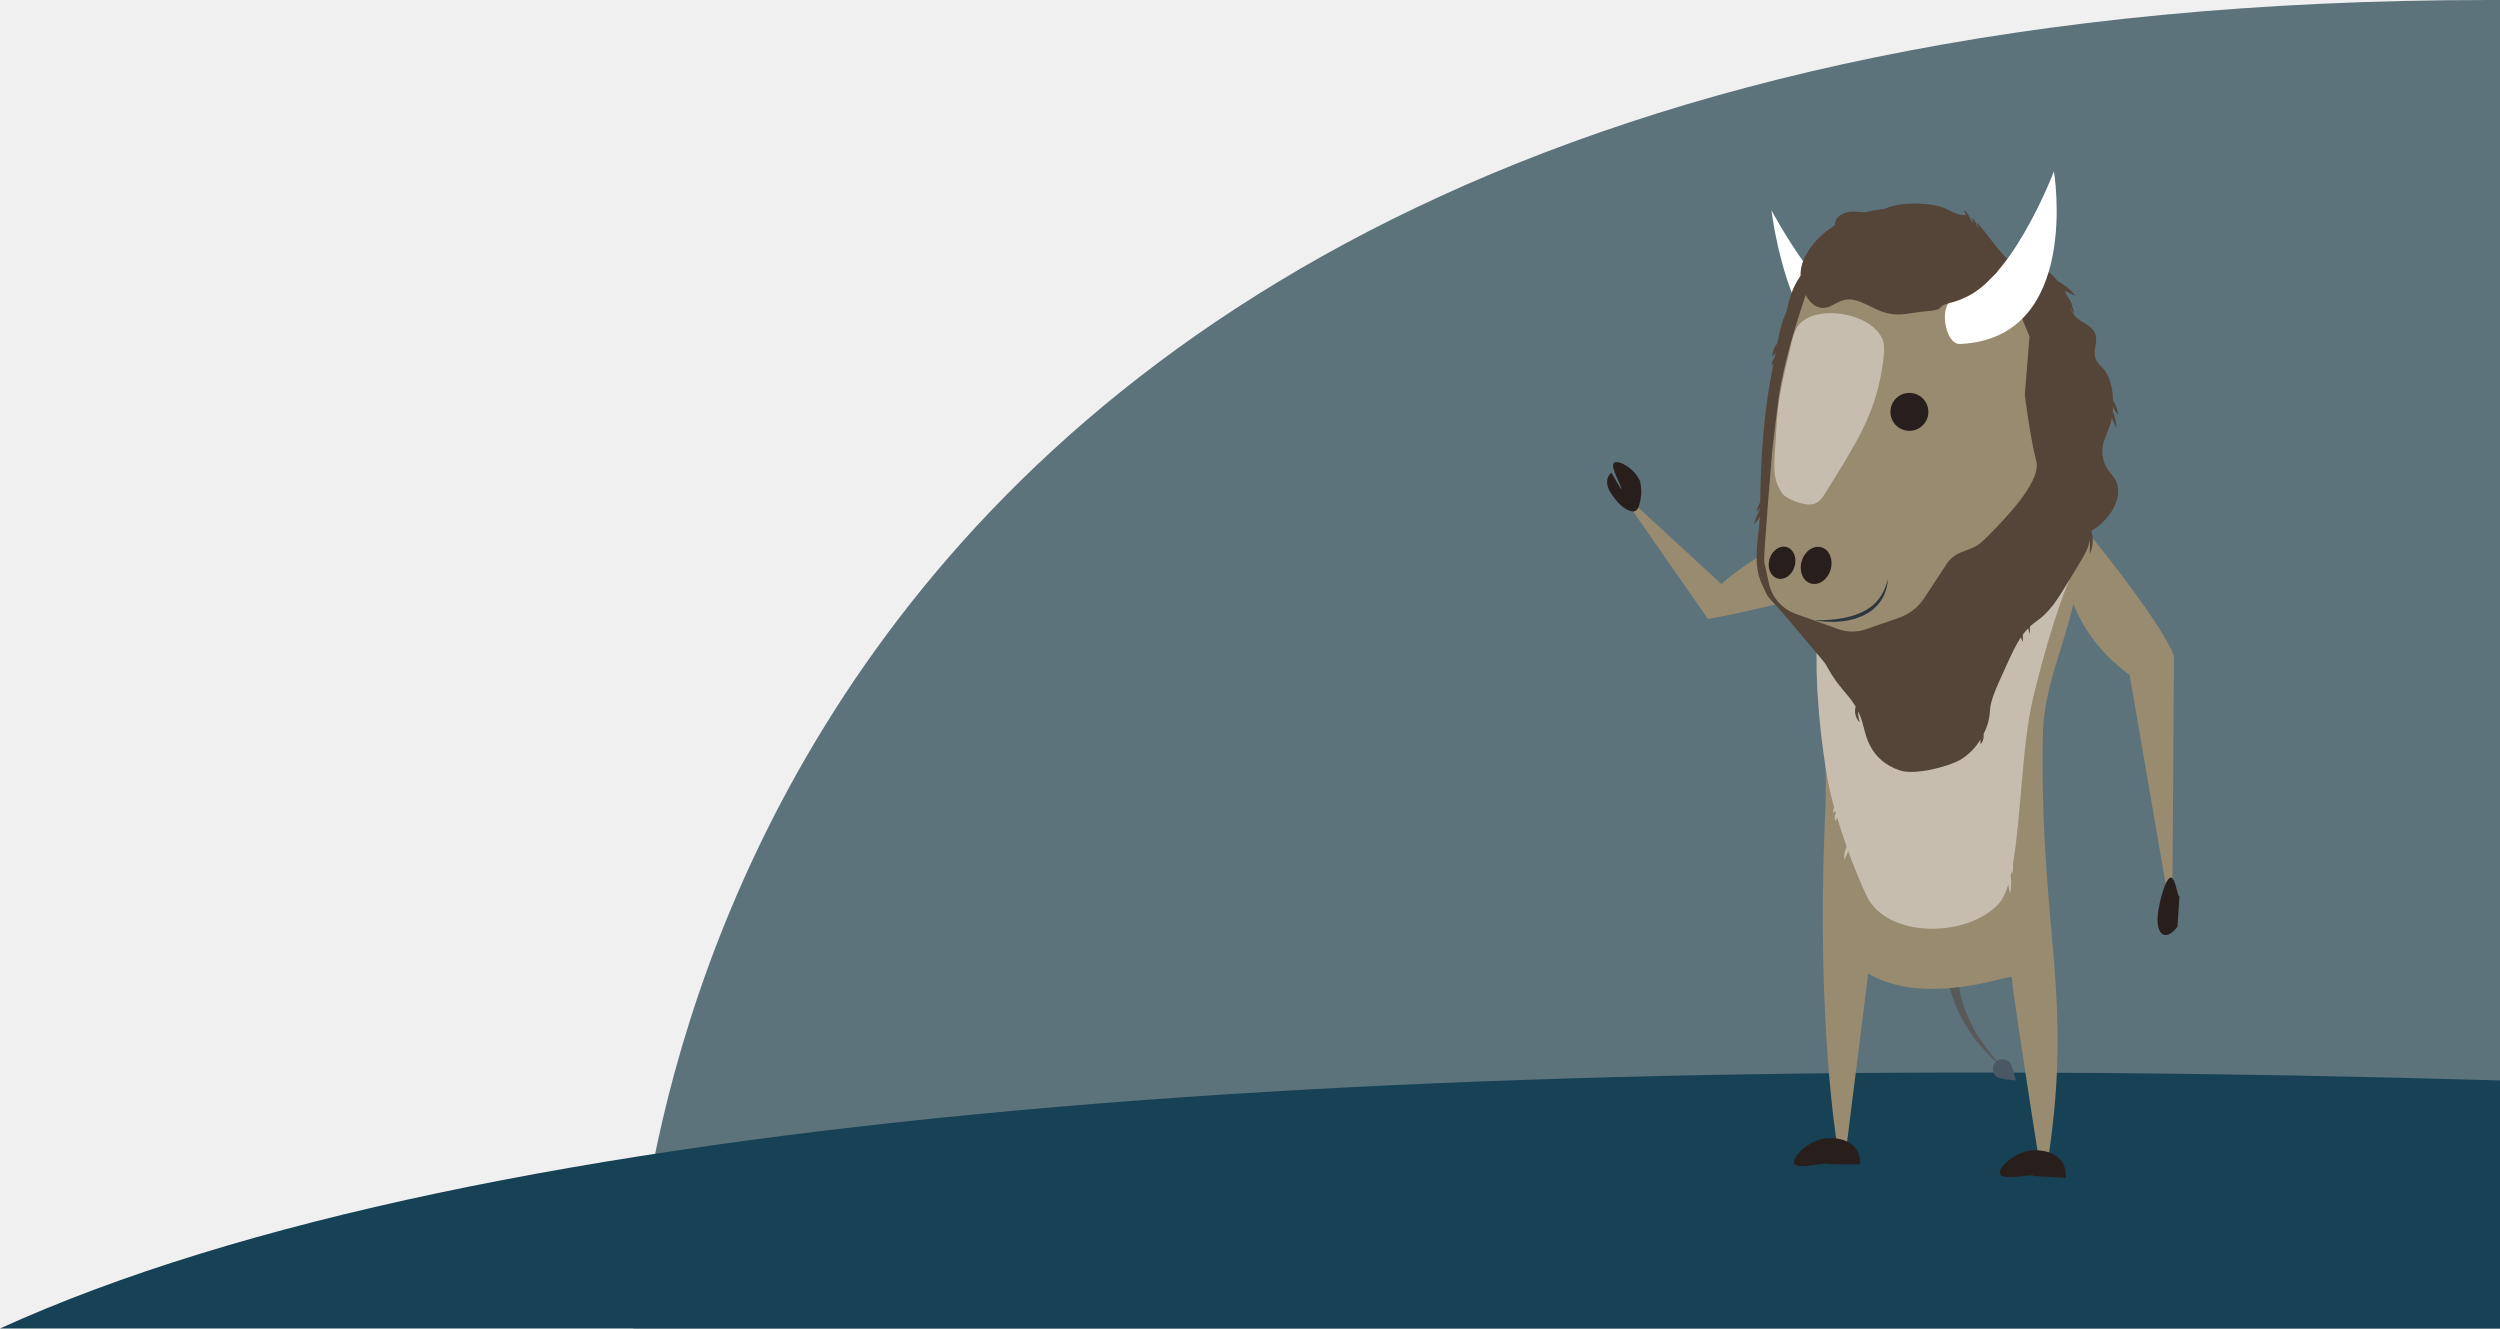
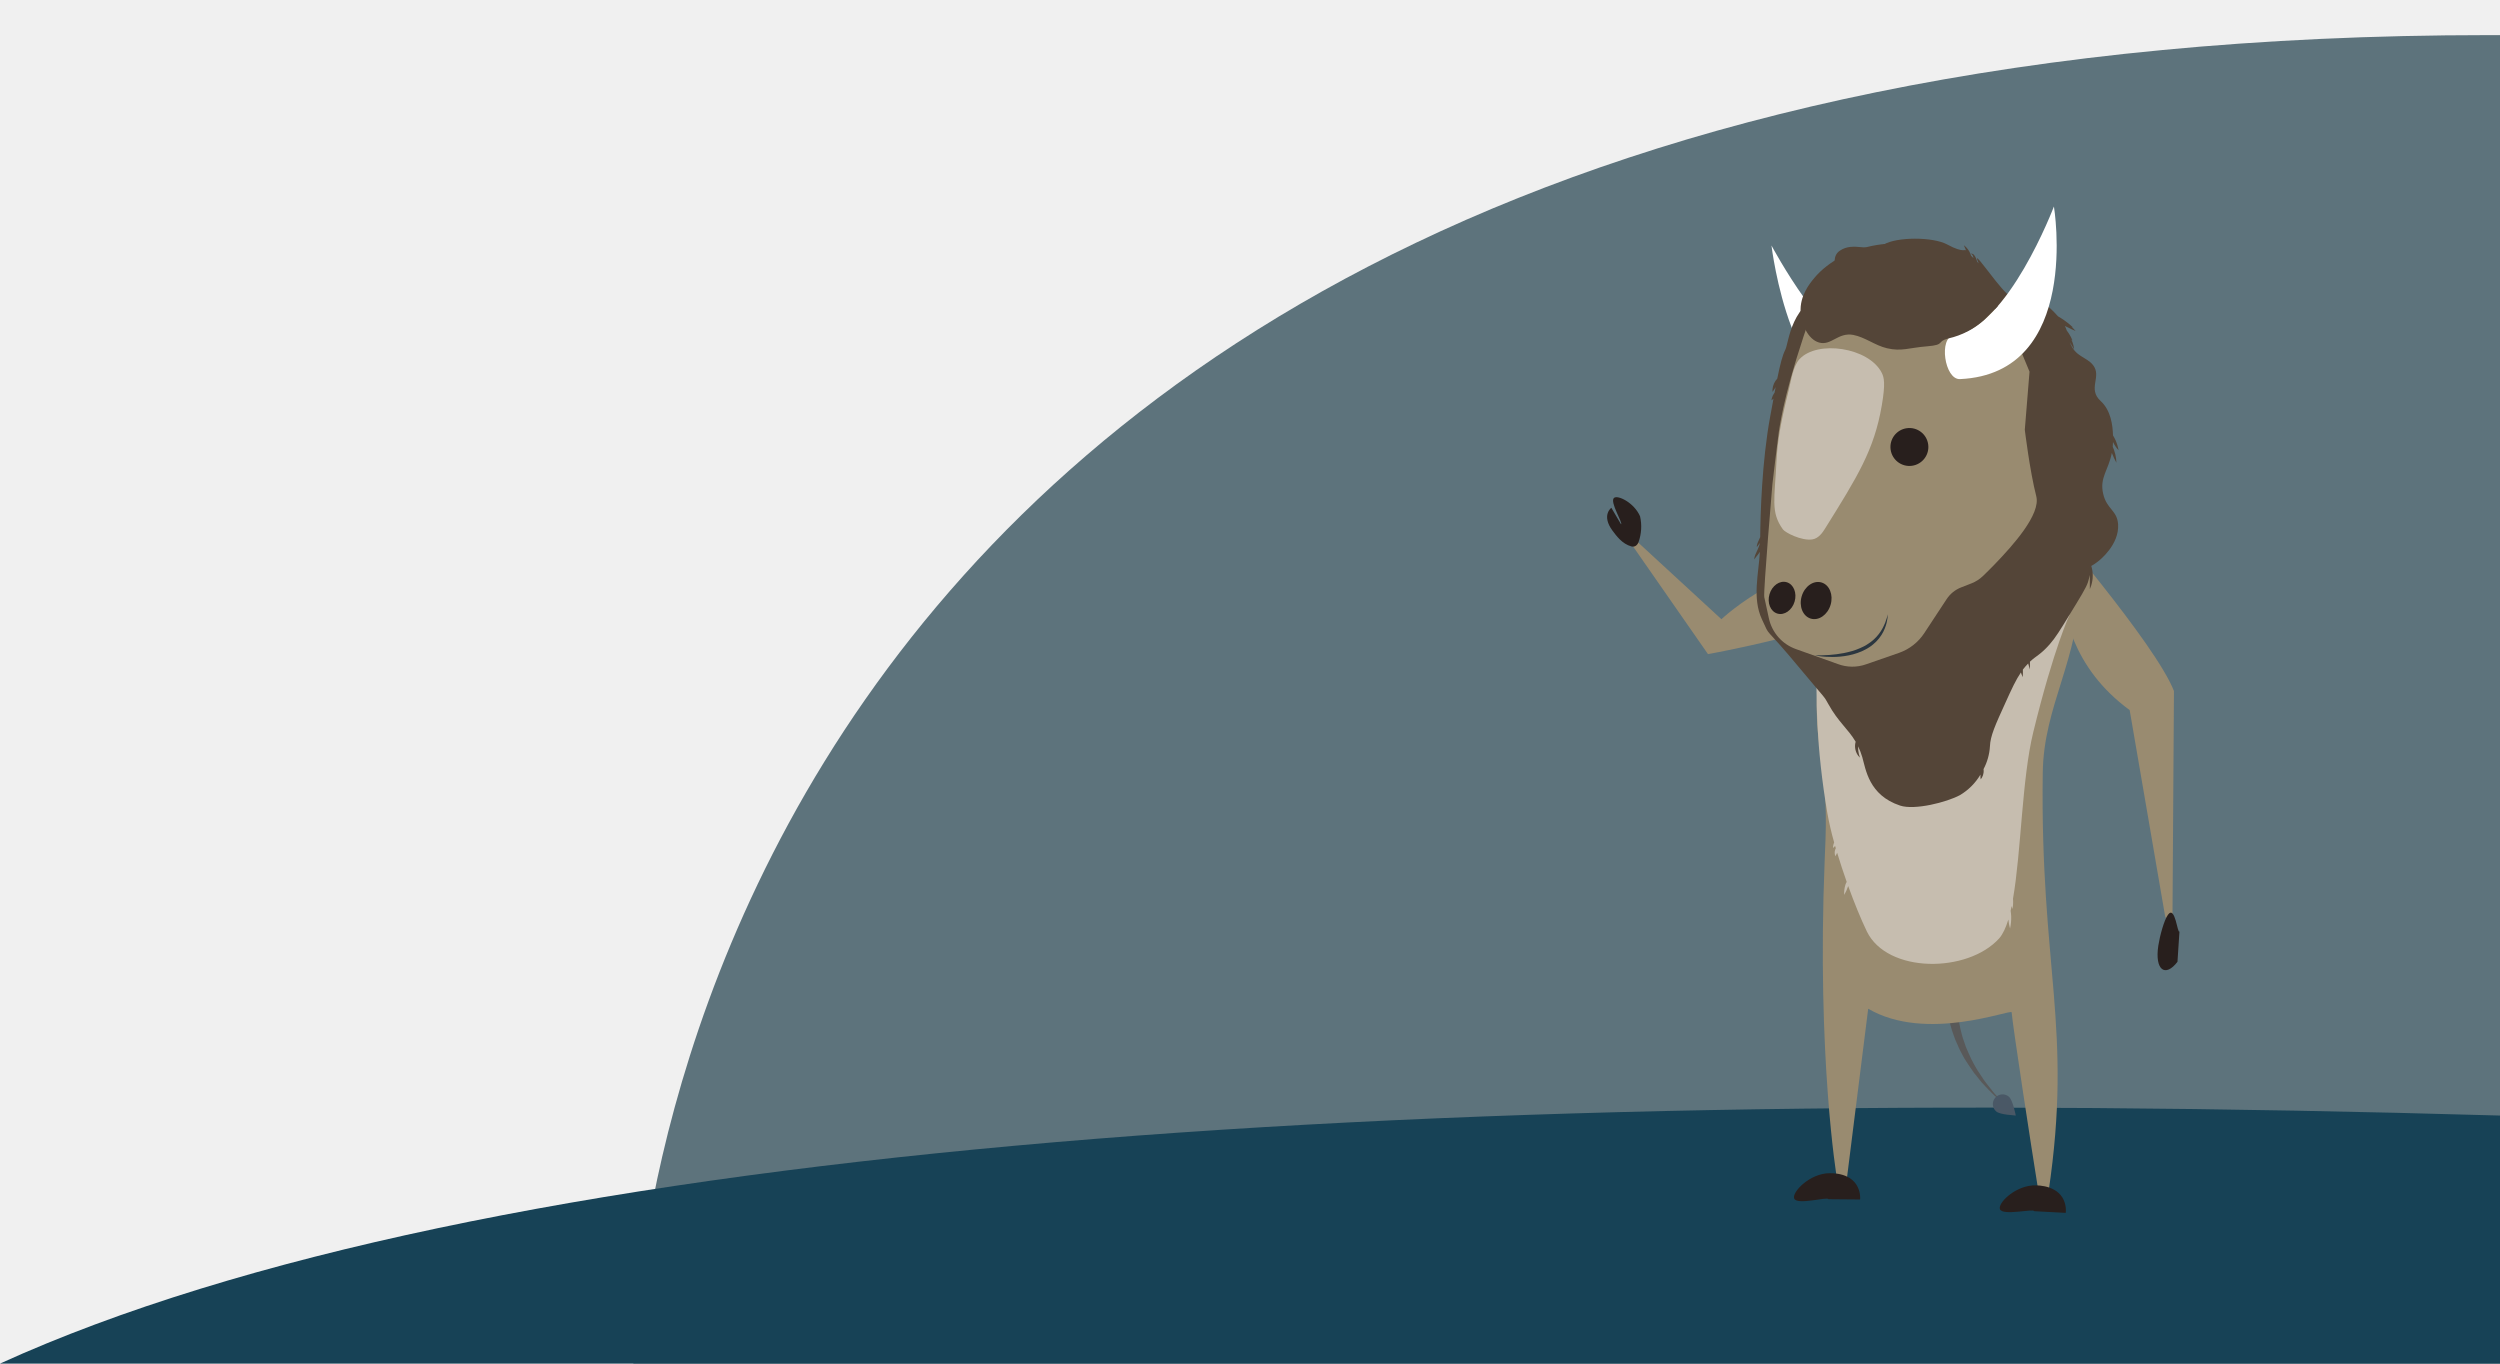
- <svg xmlns="http://www.w3.org/2000/svg" id="wrigely" viewBox="0 0 1091.39 579.95">
+ <svg xmlns="http://www.w3.org/2000/svg" id="wrigely" viewBox="0 0 1091.39 595.28">
  <defs>
    <style>
      .cls-1 {
        fill: #5d737c;
      }

      .cls-2 {
        fill: #174256;
      }

      .cls-3 {
        fill: #998b70;
      }

      .cls-4 {
        fill: #281f1d;
      }

      .cls-5 {
        fill: #595959;
      }

      .cls-6 {
        fill: #4a5866;
      }

      .cls-7 {
-         fill: #fff;
+         fill: #c6bdaf;
      }

      .cls-8 {
-         fill: #c6bdaf;
+         fill: #fff;
      }

      .cls-9 {
        fill: #544538;
      }

      .cls-10 {
        fill: #2b363f;
      }
    </style>
  </defs>
-   <path class="cls-1" d="M1091.39,595.28H276.5s0-579.95,810-579.95h4.89V595.28Z" transform="translate(0 -15.33)" />
-   <path class="cls-2" d="M0,595.28H1091.39V487C608.5,473,209.5,500,0,595.28Z" transform="translate(0 -15.33)" />
-   <g>
-     <g id="arm">
-       <path class="cls-3" d="M824.74,242.87C783,240.4,751.5,270.32,751.5,270.32l-37.75-34.76h-2.92l34.8,50s56.76-10.16,71.28-21.85c3.92-3.15,9.86-17.52,9.86-17.52S825.72,242.93,824.74,242.87Z" transform="translate(0 -15.33)" />
-       <path class="cls-4" d="M712.25,238.56c1.12,0.3,2.42-.2,3.07-1.9a20.29,20.29,0,0,0,.66-11.27c-2.62-6-9.82-9.46-11.4-8-1.93,1.72,4,11,3.1,11.49l-4.24-7.2s-4.51,3.25.56,10.06C705.57,233.79,708.09,237.45,712.25,238.56Z" transform="translate(0 -15.33)" />
-     </g>
-     <path class="cls-5" d="M855.76,427.48s-0.09.28-.17,0.62-0.22,1-.39,1.73-0.32,1.75-.41,2.88c-0.05.56-.13,1.16-0.17,1.8l-0.08,2c-0.05.7,0,1.44,0,2.2s0,1.55.09,2.36l0.23,2.5c0.06,0.86.26,1.71,0.39,2.59a50.2,50.2,0,0,0,1.18,5.39,25.91,25.91,0,0,0,.84,2.72L858.2,457c0.78,1.76,1.5,3.56,2.34,5.27s1.78,3.35,2.71,4.92l2.91,4.4c1,1.37,2,2.58,2.91,3.75l1.32,1.66c0.41,0.53.88,1,1.28,1.41l2.13,2.27,1.86,2-2-1.8-2.34-2.07c-0.44-.41-1-0.8-1.42-1.3L868.38,476c-1-1.09-2.18-2.22-3.3-3.51l-3.38-4.21c-1.1-1.52-2.14-3.16-3.25-4.8s-2-3.48-2.94-5.25l-1.23-2.77a28.33,28.33,0,0,1-1.15-2.79,54,54,0,0,1-1.79-5.62c-0.23-.93-0.53-1.83-0.68-2.75l-0.5-2.67c-0.19-.87-0.23-1.73-0.34-2.56s-0.21-1.63-.23-2.41l-0.11-2.23c0-.71,0-1.39,0-2,0-1.27.11-2.4,0.17-3.32s0.18-1.66.29-2.22l0.14-.77Z" transform="translate(0 -15.33)" />
-     <path class="cls-6" d="M880,487c-0.2-.12-6.78-0.26-8.55-1.8a4.24,4.24,0,1,1,5.56-6.41C878.74,480.28,880,487,880,487Z" transform="translate(0 -15.33)" />
-     <path class="cls-7" d="M814.17,151.72c-15.78,2.43-40.82-44.55-40.82-44.55s8.68,73.39,43.46,63.7C821.26,169.63,818.73,151,814.17,151.72Z" transform="translate(0 -15.33)" />
-     <path class="cls-3" d="M812.68,224.85A43.37,43.37,0,0,0,800,261c1.56,13.09-11.39,29.5-5.22,68.24,3.22,20.2,2.29,34.07,1.78,46.75-3.45,85.76,5.32,138.21,5.32,138.21l4.15,2.17,9.54-76c25.45,14.89,62.5-.05,62.63,1.57,0.49,6.14,8.49,58.35,11.59,77.56,1.32,8.15,4.52.72,4.52,0.72,10.66-71.92-3.72-97.23-2.53-183,0.41-29.44,16-49.24,16.38-83l-20.3-103Z" transform="translate(0 -15.33)" />
-     <path class="cls-3" d="M891.82,224.05s49.39,57.23,57.23,77.62l-0.68,104.92L945.2,400,929.72,310c-25.61-18.77-28.7-42.88-31-56.19C897.4,246.26,891.82,224.05,891.82,224.05Z" transform="translate(0 -15.33)" />
-     <path class="cls-8" d="M796.24,262.21l107.27,6.15s-6.82,14.17-15.88,51.3c-4.95,20.27-5.26,52.17-8.84,72.65a17.59,17.59,0,0,1,0,2.86,14,14,0,0,1-.25,1.7s-0.14-.51-0.34-1.33q-0.22,1.05-.45,2.06A21.42,21.42,0,0,1,878,400a22.29,22.29,0,0,1-.5,5.35,21.89,21.89,0,0,1-.74-3.94c-1.09,3.59-2.41,6.43-4,8.24-13.77,15.27-48.91,15.39-57.8-3.08-2.63-5.47-5.48-12.45-8.12-19.77a19.36,19.36,0,0,1-1.75,3.87,12.82,12.82,0,0,1,.54-4.44,5.94,5.94,0,0,1,.56-1.23c-1.5-4.25-2.92-8.57-4.17-12.73l-0.36.76c-0.23.48-.41,0.8-0.41,0.8a3.56,3.56,0,0,1-.25-0.89,4.34,4.34,0,0,1,.21-2.16,4,4,0,0,1,.22-0.48l-0.3-1a8.41,8.41,0,0,1-.92.91,5.86,5.86,0,0,1,.5-2.42,132.67,132.67,0,0,1-3-13C788.07,298.22,796.24,262.21,796.24,262.21Z" transform="translate(0 -15.33)" />
-     <path class="cls-9" d="M766.08,242.78c0.25-.87.84-1.89,1.29-3a21.33,21.33,0,0,0,1-2.77c-0.24.28-.46,0.54-0.64,0.76a7.52,7.52,0,0,0-.78,1.11,3.68,3.68,0,0,1,.19-1.42c0.25-.87.84-1.89,1.29-3h0c0.09-9.64.68-32.77,4.4-52.87,0.51-2.76,1-5.27,1.41-7.59l-0.14.13c-0.44.41-.76,0.65-0.76,0.65a5.4,5.4,0,0,1,.19-1,6.45,6.45,0,0,1,1-2.12l0.16-.19,0.48-2.49c-0.25.46-.51,0.87-0.73,1.2-0.37.57-.65,0.92-0.65,0.92a6.73,6.73,0,0,1,0-1.14,8.16,8.16,0,0,1,.68-2.59,7.62,7.62,0,0,1,1.4-2.07c1.3-6.4,2.32-10.31,3.47-12.5,1.67-3.17,2.25-21.21,19.78-25.64,7.83-2-2.34-13.23,4-17.67,6.11-4.27,13.23,1,19.33-2.76,5.41-3.31,21.3-3.43,27.62,0,7.51,4.08,7.77,1.66,8.28,2.76l0,0c-0.14-.37-0.28-0.71-0.4-1l-0.64-1.44a7.22,7.22,0,0,1,1.2,1.07,9,9,0,0,1,1.94,3.38s0,0.07,0,.11l1.06,1.06-0.05-.27a3.75,3.75,0,0,0-.18-0.67,1.41,1.41,0,0,0-.57-0.78,0.83,0.83,0,0,0-.38-0.09,0.78,0.78,0,0,1,.43-0.12,1.59,1.59,0,0,1,1.09.63,3.4,3.4,0,0,1,.48.72c0.13,0.26.26,0.53,0.38,0.83a11.24,11.24,0,0,1,.46,1.39l0.66,0.66c-3.64-8,6.66,7.86,12.33,13.26,5-.74,10.17-0.15,14,2.48a44.49,44.49,0,0,1,8.29,7.4l1.23,0.73a34.22,34.22,0,0,1,5.3,4.11l-0.64-.25c0.26,0.22.5,0.43,0.7,0.62a11.07,11.07,0,0,1,1.08,1.18s-0.57-.23-1.45-0.63-2-.93-3.26-1.58a11.79,11.79,0,0,1,.85,2A19.4,19.4,0,0,1,904,147a15.47,15.47,0,0,1,.81,1.71l-0.55-.53a15.17,15.17,0,0,1,.92,2.61,12.18,12.18,0,0,1,.32,1.75l-0.93-1.5-1-1.71c2.34,6.57,7.2,6.33,10.12,10,4.07,5.09-2.54,10.31,3.37,15.74,4.53,4.17,5.26,10.73,5.38,15a18.91,18.91,0,0,1,1.14,2.17,19.3,19.3,0,0,1,1.3,4.32,13.55,13.55,0,0,1-2.44-3.61q0,1.11-.11,2.12c0.19,0.42.38,0.85,0.55,1.32a18.4,18.4,0,0,1,.93,3.95,14.73,14.73,0,0,1,.12,1.69,41.75,41.75,0,0,1-2-4.3c-1.44,7.54-5.42,10.74-3.78,17.83,1.6,6.9,6.12,7.14,6.52,13.37,0.56,8.81-8,15.65-9,16.35a23.56,23.56,0,0,1-2.7,1.79,14,14,0,0,1,.63,4.31,14.91,14.91,0,0,1-.65,4.19,12.19,12.19,0,0,1-.62,1.65l0-1.75c0-1.07,0-2.52,0-4.11,0-.11,0-0.22,0-0.34-0.28,1.28-.58,2.38-0.85,3.22-0.69,2.17-3.11,6.15-8,14.11-4.07,6.67-6.15,10.07-8.74,13-4,4.52-5.71,4.83-8.56,7.52,0,0.43,0,.83,0,1.19,0,1.35,0,2.2,0,2.2a20.22,20.22,0,0,1-.64-2.12c0-.15-0.08-0.34-0.11-0.51-0.36.36-.73,0.76-1.13,1.21s-0.82,1-1.2,1.46c0,0.65,0,1.25,0,1.75,0,0.94-.08,1.55-0.08,1.55a10.73,10.73,0,0,1-.58-1.45c-0.06-.19-0.12-0.4-0.18-0.62-2.15,3.15-4,7.09-6.85,13.42-4.36,9.57-6.54,14.36-6.69,18.89a24.34,24.34,0,0,1-2.79,9.92,5.54,5.54,0,0,1,0,1.62,5.7,5.7,0,0,1-.71,2.09,4.81,4.81,0,0,1-.54.78s-0.07-.37-0.1-0.93c0-.33,0-0.74,0-1.17a25.54,25.54,0,0,1-8.92,8.95c-5.83,3.16-19.84,6.67-26.14,4.59-13.75-4.56-15-15.91-16.56-21.26a31,31,0,0,0-1.79-4.62,13,13,0,0,0,.32,3.34,9.65,9.65,0,0,0,.34,1.16l0.15,0.43-0.33-.32a5.55,5.55,0,0,1-.78-1,7,7,0,0,1-.77-5.61c-3.26-5.55-7.61-8.64-11.83-16.28-2.24-4.06-1-1.88-12.1-15.25-17.34-20.93-12.83-13-17-21.93-4.3-9.28-1.4-20-.88-29.46a15,15,0,0,1-1.66,2.23,7.53,7.53,0,0,0-.78,1.11A3.68,3.68,0,0,1,766.08,242.78Z" transform="translate(0 -15.33)" />
-     <path class="cls-3" d="M883.94,187.62s2.17,18,5,29c2.06,7.92-10.23,21.52-18.19,29.78-2,2.07-3.78,3.82-5.09,5.07a15.26,15.26,0,0,1-5,3.2l-4.51,1.76a13.42,13.42,0,0,0-6.34,5.13l-9.71,14.77A21.79,21.79,0,0,1,829.07,285l-14.4,5a17.95,17.95,0,0,1-12.41-.13L784,283.35a18.37,18.37,0,0,1-11.79-13.43l-2-9.23c-0.48-2.21,3.56-49.47,3.56-49.47,0.17-1.44,2.42-20.46,2.79-22.72,0.9-5.47,3.08-20.4,14.77-53.15,14.82-41.5,71.13-9.81,71.13-9.81,19.75,26.87,2.16-14.82,23.54,36.71" transform="translate(0 -15.33)" />
-     <circle class="cls-4" cx="833.56" cy="195.19" r="8.28" transform="translate(-18.86 100.44) rotate(-7.86)" />
-     <ellipse class="cls-4" cx="792.91" cy="262.21" rx="8.23" ry="6.58" transform="translate(316 932.45) rotate(-73.48)" />
-     <ellipse class="cls-4" cx="778.03" cy="261.05" rx="7.14" ry="5.71" transform="translate(306.46 917.36) rotate(-73.48)" />
-     <path class="cls-7" d="M853,146.35c23.49-3,43.65-56.2,43.65-56.2s12.21,72.91-41,75.35C848.86,165.82,846.23,147.22,853,146.35Z" transform="translate(0 -15.33)" />
-     <path class="cls-9" d="M792.08,121.31c-2.12,2.54-6.47,7.91-6,15.07,0.35,5,3.09,11.7,8,13.14,5.35,1.57,8.3-4.57,15-3.31,5.13,1,9.49,4.6,14.69,5.82,6.38,1.5,9.61-.22,17.5-0.84,8.23-.65,3.91-2.12,9.34-3.45a34.77,34.77,0,0,0,15.81-8.28c2.1-2,5.66-5.77,5.66-5.77-0.71-11.07-19.63-18.89-21.7-20.43C833.09,100.41,804.34,106.62,792.08,121.31Z" transform="translate(0 -15.33)" />
-     <path class="cls-8" d="M785.6,156.77c7.75-8.4,30.24-5.16,35.9,6,1,2,1.66,4.63,0,14.27-3.33,19.39-10.51,30.88-24.85,53.85-0.88,1.4-2.67,4.19-5.52,4.6-4.66.67-11.74-2.94-12.79-4.38-5.44-7.55-3.61-13.08-2.76-30.38,0.36-7.33,1.53-15.42,5.29-30.38C782,165.74,782.8,159.81,785.6,156.77Z" transform="translate(0 -15.33)" />
-     <path class="cls-10" d="M792.17,286.08a62.11,62.11,0,0,0,6.39-.15,53.44,53.44,0,0,0,6.43-.84c1.16-.22,2.34-0.53,3.52-0.86a27.51,27.51,0,0,0,3.49-1.27c0.58-.23,1.12-0.53,1.68-0.79s1.09-.58,1.58-0.93,1-.66,1.48-1a13.69,13.69,0,0,0,1.35-1.13,18.51,18.51,0,0,0,3.85-5,10,10,0,0,0,.59-1.22c0.17-.4.36-0.76,0.49-1.13,0.24-.73.5-1.36,0.65-1.9l0.47-1.7L824,269.86c-0.06.56-.22,1.24-0.37,2-0.08.39-.23,0.79-0.35,1.22a9.27,9.27,0,0,1-.48,1.33,16.51,16.51,0,0,1-1.46,2.84,16.82,16.82,0,0,1-2.24,2.8,15.07,15.07,0,0,1-1.4,1.28,14.17,14.17,0,0,1-1.56,1.17c-0.53.38-1.12,0.68-1.69,1s-1.17.62-1.78,0.87a29.08,29.08,0,0,1-3.71,1.29,30.48,30.48,0,0,1-3.71.76,33.73,33.73,0,0,1-3.51.34c-1.12.06-2.17,0.06-3.14,0A32,32,0,0,1,792.17,286.08Z" transform="translate(0 -15.33)" />
-     <path class="cls-4" d="M950.59,419.88c-5.32,6.95-10,3.69-8.36-7.08,0.65-4.24,2.51-11.13,4.23-13.49,3.14-4.3,4.17,8.78,5,7.28" transform="translate(0 -15.33)" />
-     <path class="cls-4" d="M798.21,523.52c-0.31-1.23-13.52,2.68-14.92-.23-1.15-2.4,5.45-9.89,13.64-11,0.61-.08,9.39-1.1,13.36,4.68a10.87,10.87,0,0,1,1.76,6.67" transform="translate(0 -15.33)" />
-     <path class="cls-4" d="M888,528.75c-0.25-1.24-13.62,2.13-14.9-.84-1.05-2.44,5.85-9.66,14.07-10.39,0.61-.05,9.43-0.72,13.16,5.23a10.87,10.87,0,0,1,1.48,6.74" transform="translate(0 -15.33)" />
+   <g id="stage">
+     <path class="cls-1" d="M1091.39,595.28H276.5s0-579.95,810-579.95h4.89V595.28Z" />
+     <path class="cls-2" d="M0,595.28H1091.39V487C608.5,473,209.5,500,0,595.28Z" />
+   </g>
+   <g id="arm">
+     <path class="cls-3" d="M824.74,242.87C783,240.4,751.5,270.32,751.5,270.32l-37.75-34.76h-2.92l34.8,50s56.76-10.16,71.28-21.85c3.92-3.15,9.86-17.52,9.86-17.52S825.72,242.93,824.74,242.87Z" />
+     <path class="cls-4" d="M712.25,238.56c1.12,0.3,2.42-.2,3.07-1.9a20.29,20.29,0,0,0,.66-11.27c-2.62-6-9.82-9.46-11.4-8-1.93,1.72,4,11,3.1,11.49l-4.24-7.2s-4.51,3.25.56,10.06C705.57,233.79,708.09,237.45,712.25,238.56Z" />
+   </g>
+   <g id="body">
+     <path class="cls-5" d="M855.76,427.48s-0.09.28-.17,0.62-0.22,1-.39,1.73-0.32,1.75-.41,2.88c-0.05.56-.13,1.16-0.17,1.8l-0.08,2c-0.05.7,0,1.44,0,2.2s0,1.55.09,2.36l0.23,2.5c0.06,0.86.26,1.71,0.39,2.59a50.2,50.2,0,0,0,1.18,5.39,25.91,25.91,0,0,0,.84,2.72L858.2,457c0.78,1.76,1.5,3.56,2.34,5.27s1.78,3.35,2.71,4.92l2.91,4.4c1,1.37,2,2.58,2.91,3.75l1.32,1.66c0.41,0.53.88,1,1.28,1.41l2.13,2.27,1.86,2-2-1.8-2.34-2.07c-0.44-.41-1-0.8-1.42-1.3L868.38,476c-1-1.09-2.18-2.22-3.3-3.51l-3.38-4.21c-1.1-1.52-2.14-3.16-3.25-4.8s-2-3.48-2.94-5.25l-1.23-2.77a28.33,28.33,0,0,1-1.15-2.79,54,54,0,0,1-1.79-5.62c-0.23-.93-0.53-1.83-0.68-2.75l-0.5-2.67c-0.19-.87-0.23-1.73-0.34-2.56s-0.21-1.63-.23-2.41l-0.11-2.23c0-.71,0-1.39,0-2,0-1.27.11-2.4,0.17-3.32s0.18-1.66.29-2.22l0.14-.77Z" />
+     <path class="cls-6" d="M880,487c-0.2-.12-6.78-0.26-8.55-1.8a4.24,4.24,0,1,1,5.56-6.41C878.74,480.28,880,487,880,487Z" />
+     <path class="cls-3" d="M812.68,224.85A43.37,43.37,0,0,0,800,261c1.56,13.09-11.39,29.5-5.22,68.24,3.22,20.2,2.29,34.07,1.78,46.75-3.45,85.76,5.32,138.21,5.32,138.21l4.15,2.17,9.54-76c25.45,14.89,62.5-.05,62.63,1.57,0.49,6.14,8.49,58.35,11.59,77.56,1.32,8.15,4.52.72,4.52,0.72,10.66-71.92-3.72-97.23-2.53-183,0.41-29.44,16-49.24,16.38-83l-20.3-103Z" />
+     <path class="cls-3" d="M891.82,224.05s49.39,57.23,57.23,77.62l-0.68,104.92L945.2,400,929.72,310c-25.61-18.77-28.7-42.88-31-56.19C897.4,246.26,891.82,224.05,891.82,224.05Z" />
+     <path class="cls-7" d="M796.24,262.21l107.27,6.15s-6.82,14.17-15.88,51.3c-4.95,20.27-5.26,52.17-8.84,72.65a17.59,17.59,0,0,1,0,2.86,14,14,0,0,1-.25,1.7s-0.14-.51-0.34-1.33q-0.22,1.05-.45,2.06A21.42,21.42,0,0,1,878,400a22.29,22.29,0,0,1-.5,5.35,21.89,21.89,0,0,1-.74-3.94c-1.09,3.59-2.41,6.43-4,8.24-13.77,15.27-48.91,15.39-57.8-3.08-2.63-5.47-5.48-12.45-8.12-19.77a19.36,19.36,0,0,1-1.75,3.87,12.82,12.82,0,0,1,.54-4.44,5.94,5.94,0,0,1,.56-1.23c-1.5-4.25-2.92-8.57-4.17-12.73l-0.36.76c-0.23.48-.41,0.8-0.41,0.8a3.56,3.56,0,0,1-.25-0.89,4.34,4.34,0,0,1,.21-2.16,4,4,0,0,1,.22-0.48l-0.3-1a8.41,8.41,0,0,1-.92.91,5.86,5.86,0,0,1,.5-2.42,132.67,132.67,0,0,1-3-13C788.07,298.22,796.24,262.21,796.24,262.21Z" />
+     <path class="cls-4" d="M950.59,419.88c-5.32,6.95-10,3.69-8.36-7.08,0.65-4.24,2.51-11.13,4.23-13.49,3.14-4.3,4.17,8.78,5,7.28" />
+     <path class="cls-4" d="M798.21,523.52c-0.31-1.23-13.52,2.68-14.92-.23-1.15-2.4,5.45-9.89,13.64-11,0.61-.08,9.39-1.1,13.36,4.68a10.87,10.87,0,0,1,1.76,6.67" />
+     <path class="cls-4" d="M888,528.75c-0.25-1.24-13.62,2.13-14.9-.84-1.05-2.44,5.85-9.66,14.07-10.39,0.61-.05,9.43-0.72,13.16,5.23a10.87,10.87,0,0,1,1.48,6.74" />
+   </g>
+   <g id="head">
+     <path class="cls-8" d="M814.17,151.72c-15.78,2.43-40.82-44.55-40.82-44.55s8.68,73.39,43.46,63.7C821.26,169.63,818.73,151,814.17,151.72Z" />
+     <path class="cls-9" d="M766.08,242.78c0.25-.87.84-1.89,1.29-3a21.33,21.33,0,0,0,1-2.77c-0.24.28-.46,0.54-0.64,0.76a7.52,7.52,0,0,0-.78,1.11,3.68,3.68,0,0,1,.19-1.42c0.25-.87.84-1.89,1.29-3h0c0.09-9.64.68-32.77,4.4-52.87,0.51-2.76,1-5.27,1.41-7.59l-0.14.13c-0.44.41-.76,0.65-0.76,0.65a5.4,5.4,0,0,1,.19-1,6.45,6.45,0,0,1,1-2.12l0.16-.19,0.48-2.49c-0.25.46-.51,0.87-0.73,1.2-0.37.57-.65,0.92-0.65,0.92a6.73,6.73,0,0,1,0-1.14,8.16,8.16,0,0,1,.68-2.59,7.62,7.62,0,0,1,1.4-2.07c1.3-6.4,2.32-10.31,3.47-12.5,1.67-3.17,2.25-21.21,19.78-25.64,7.83-2-2.34-13.23,4-17.67,6.11-4.27,13.23,1,19.33-2.76,5.41-3.31,21.3-3.43,27.62,0,7.51,4.08,7.77,1.66,8.28,2.76l0,0c-0.14-.37-0.28-0.71-0.4-1l-0.64-1.44a7.22,7.22,0,0,1,1.2,1.07,9,9,0,0,1,1.94,3.38s0,0.07,0,.11l1.06,1.06-0.05-.27a3.75,3.75,0,0,0-.18-0.67,1.41,1.41,0,0,0-.57-0.78,0.83,0.83,0,0,0-.38-0.09,0.78,0.78,0,0,1,.43-0.12,1.59,1.59,0,0,1,1.09.63,3.4,3.4,0,0,1,.48.72c0.13,0.26.26,0.53,0.38,0.83a11.24,11.24,0,0,1,.46,1.39l0.66,0.66c-3.64-8,6.66,7.86,12.33,13.26,5-.74,10.17-0.15,14,2.48a44.49,44.49,0,0,1,8.29,7.4l1.23,0.73a34.22,34.22,0,0,1,5.3,4.11l-0.64-.25c0.26,0.22.5,0.43,0.7,0.62a11.07,11.07,0,0,1,1.08,1.18s-0.57-.23-1.45-0.63-2-.93-3.26-1.58a11.79,11.79,0,0,1,.85,2A19.4,19.4,0,0,1,904,147a15.47,15.47,0,0,1,.81,1.71l-0.55-.53a15.17,15.17,0,0,1,.92,2.61,12.18,12.18,0,0,1,.32,1.75l-0.93-1.5-1-1.71c2.34,6.57,7.2,6.33,10.12,10,4.07,5.09-2.54,10.31,3.37,15.74,4.53,4.17,5.26,10.73,5.38,15a18.91,18.91,0,0,1,1.14,2.17,19.3,19.3,0,0,1,1.3,4.32,13.55,13.55,0,0,1-2.44-3.61q0,1.11-.11,2.12c0.19,0.42.38,0.85,0.55,1.32a18.4,18.4,0,0,1,.93,3.95,14.73,14.73,0,0,1,.12,1.69,41.75,41.75,0,0,1-2-4.3c-1.44,7.54-5.42,10.74-3.78,17.83,1.6,6.9,6.12,7.14,6.52,13.37,0.56,8.81-8,15.65-9,16.35a23.56,23.56,0,0,1-2.7,1.79,14,14,0,0,1,.63,4.31,14.91,14.91,0,0,1-.65,4.19,12.19,12.19,0,0,1-.62,1.65l0-1.75c0-1.07,0-2.52,0-4.11,0-.11,0-0.22,0-0.34-0.28,1.28-.58,2.38-0.85,3.22-0.69,2.17-3.11,6.15-8,14.11-4.07,6.67-6.15,10.07-8.74,13-4,4.52-5.71,4.83-8.56,7.52,0,0.43,0,.83,0,1.19,0,1.35,0,2.2,0,2.2a20.22,20.22,0,0,1-.64-2.12c0-.15-0.08-0.34-0.11-0.51-0.36.36-.73,0.76-1.13,1.21s-0.82,1-1.2,1.46c0,0.65,0,1.25,0,1.75,0,0.94-.08,1.55-0.08,1.55a10.73,10.73,0,0,1-.58-1.45c-0.06-.19-0.12-0.4-0.18-0.62-2.15,3.15-4,7.09-6.85,13.42-4.36,9.57-6.54,14.36-6.69,18.89a24.34,24.34,0,0,1-2.79,9.92,5.54,5.54,0,0,1,0,1.62,5.7,5.7,0,0,1-.71,2.09,4.81,4.81,0,0,1-.54.78s-0.07-.37-0.1-0.93c0-.33,0-0.74,0-1.17a25.54,25.54,0,0,1-8.92,8.95c-5.83,3.16-19.84,6.67-26.14,4.59-13.75-4.56-15-15.91-16.56-21.26a31,31,0,0,0-1.79-4.62,13,13,0,0,0,.32,3.34,9.65,9.65,0,0,0,.34,1.16l0.15,0.43-0.33-.32a5.55,5.55,0,0,1-.78-1,7,7,0,0,1-.77-5.61c-3.26-5.55-7.61-8.64-11.83-16.28-2.24-4.06-1-1.88-12.1-15.25-17.34-20.93-12.83-13-17-21.93-4.3-9.28-1.4-20-.88-29.46a15,15,0,0,1-1.66,2.23,7.53,7.53,0,0,0-.78,1.11A3.68,3.68,0,0,1,766.08,242.78Z" />
+     <path class="cls-3" d="M883.94,187.62s2.17,18,5,29c2.06,7.92-10.23,21.52-18.19,29.78-2,2.07-3.78,3.82-5.09,5.07a15.26,15.26,0,0,1-5,3.2l-4.51,1.76a13.42,13.42,0,0,0-6.34,5.13l-9.71,14.77A21.79,21.79,0,0,1,829.07,285l-14.4,5a17.95,17.95,0,0,1-12.41-.13L784,283.35a18.37,18.37,0,0,1-11.79-13.43l-2-9.23c-0.48-2.21,3.56-49.47,3.56-49.47,0.17-1.44,2.42-20.46,2.79-22.72,0.9-5.47,3.08-20.4,14.77-53.15,14.82-41.5,71.13-9.81,71.13-9.81,19.75,26.87,2.16-14.82,23.54,36.71" />
+     <circle id="eye" class="cls-4" cx="833.56" cy="195.19" r="8.28" transform="translate(-18.86 115.77) rotate(-7.86)" />
+     <ellipse class="cls-4" cx="792.91" cy="262.21" rx="8.23" ry="6.58" transform="translate(316 947.79) rotate(-73.48)" />
+     <ellipse class="cls-4" cx="778.03" cy="261.05" rx="7.14" ry="5.71" transform="translate(306.46 932.7) rotate(-73.48)" />
+     <path class="cls-8" d="M853,146.35c23.49-3,43.65-56.2,43.65-56.2s12.21,72.91-41,75.35C848.86,165.82,846.23,147.22,853,146.35Z" />
+     <path class="cls-9" d="M792.08,121.31c-2.12,2.54-6.47,7.91-6,15.07,0.35,5,3.09,11.7,8,13.14,5.35,1.57,8.3-4.57,15-3.31,5.13,1,9.49,4.6,14.69,5.82,6.38,1.5,9.61-.22,17.5-0.84,8.23-.65,3.91-2.12,9.34-3.45a34.77,34.77,0,0,0,15.81-8.28c2.1-2,5.66-5.77,5.66-5.77-0.71-11.07-19.63-18.89-21.7-20.43C833.09,100.41,804.34,106.62,792.08,121.31Z" />
+     <path class="cls-7" d="M785.6,156.77c7.75-8.4,30.24-5.16,35.9,6,1,2,1.66,4.63,0,14.27-3.33,19.39-10.51,30.88-24.85,53.85-0.88,1.4-2.67,4.19-5.52,4.6-4.66.67-11.74-2.94-12.79-4.38-5.44-7.55-3.61-13.08-2.76-30.38,0.36-7.33,1.53-15.42,5.29-30.38C782,165.74,782.8,159.81,785.6,156.77Z" />
+     <path class="cls-10" d="M792.17,286.08a62.11,62.11,0,0,0,6.39-.15,53.44,53.44,0,0,0,6.43-.84c1.16-.22,2.34-0.53,3.52-0.86a27.51,27.51,0,0,0,3.49-1.27c0.58-.23,1.12-0.53,1.68-0.79s1.09-.58,1.58-0.93,1-.66,1.48-1a13.69,13.69,0,0,0,1.35-1.13,18.51,18.51,0,0,0,3.85-5,10,10,0,0,0,.59-1.22c0.17-.4.36-0.76,0.49-1.13,0.24-.73.5-1.36,0.65-1.9l0.47-1.7L824,269.86c-0.06.56-.22,1.24-0.37,2-0.08.39-.23,0.79-0.35,1.22a9.27,9.27,0,0,1-.48,1.33,16.51,16.51,0,0,1-1.46,2.84,16.82,16.82,0,0,1-2.24,2.8,15.07,15.07,0,0,1-1.4,1.28,14.17,14.17,0,0,1-1.56,1.17c-0.53.38-1.12,0.68-1.69,1s-1.17.62-1.78,0.87a29.08,29.08,0,0,1-3.71,1.29,30.48,30.48,0,0,1-3.71.76,33.73,33.73,0,0,1-3.51.34c-1.12.06-2.17,0.06-3.14,0A32,32,0,0,1,792.17,286.08Z" />
  </g>
</svg>
